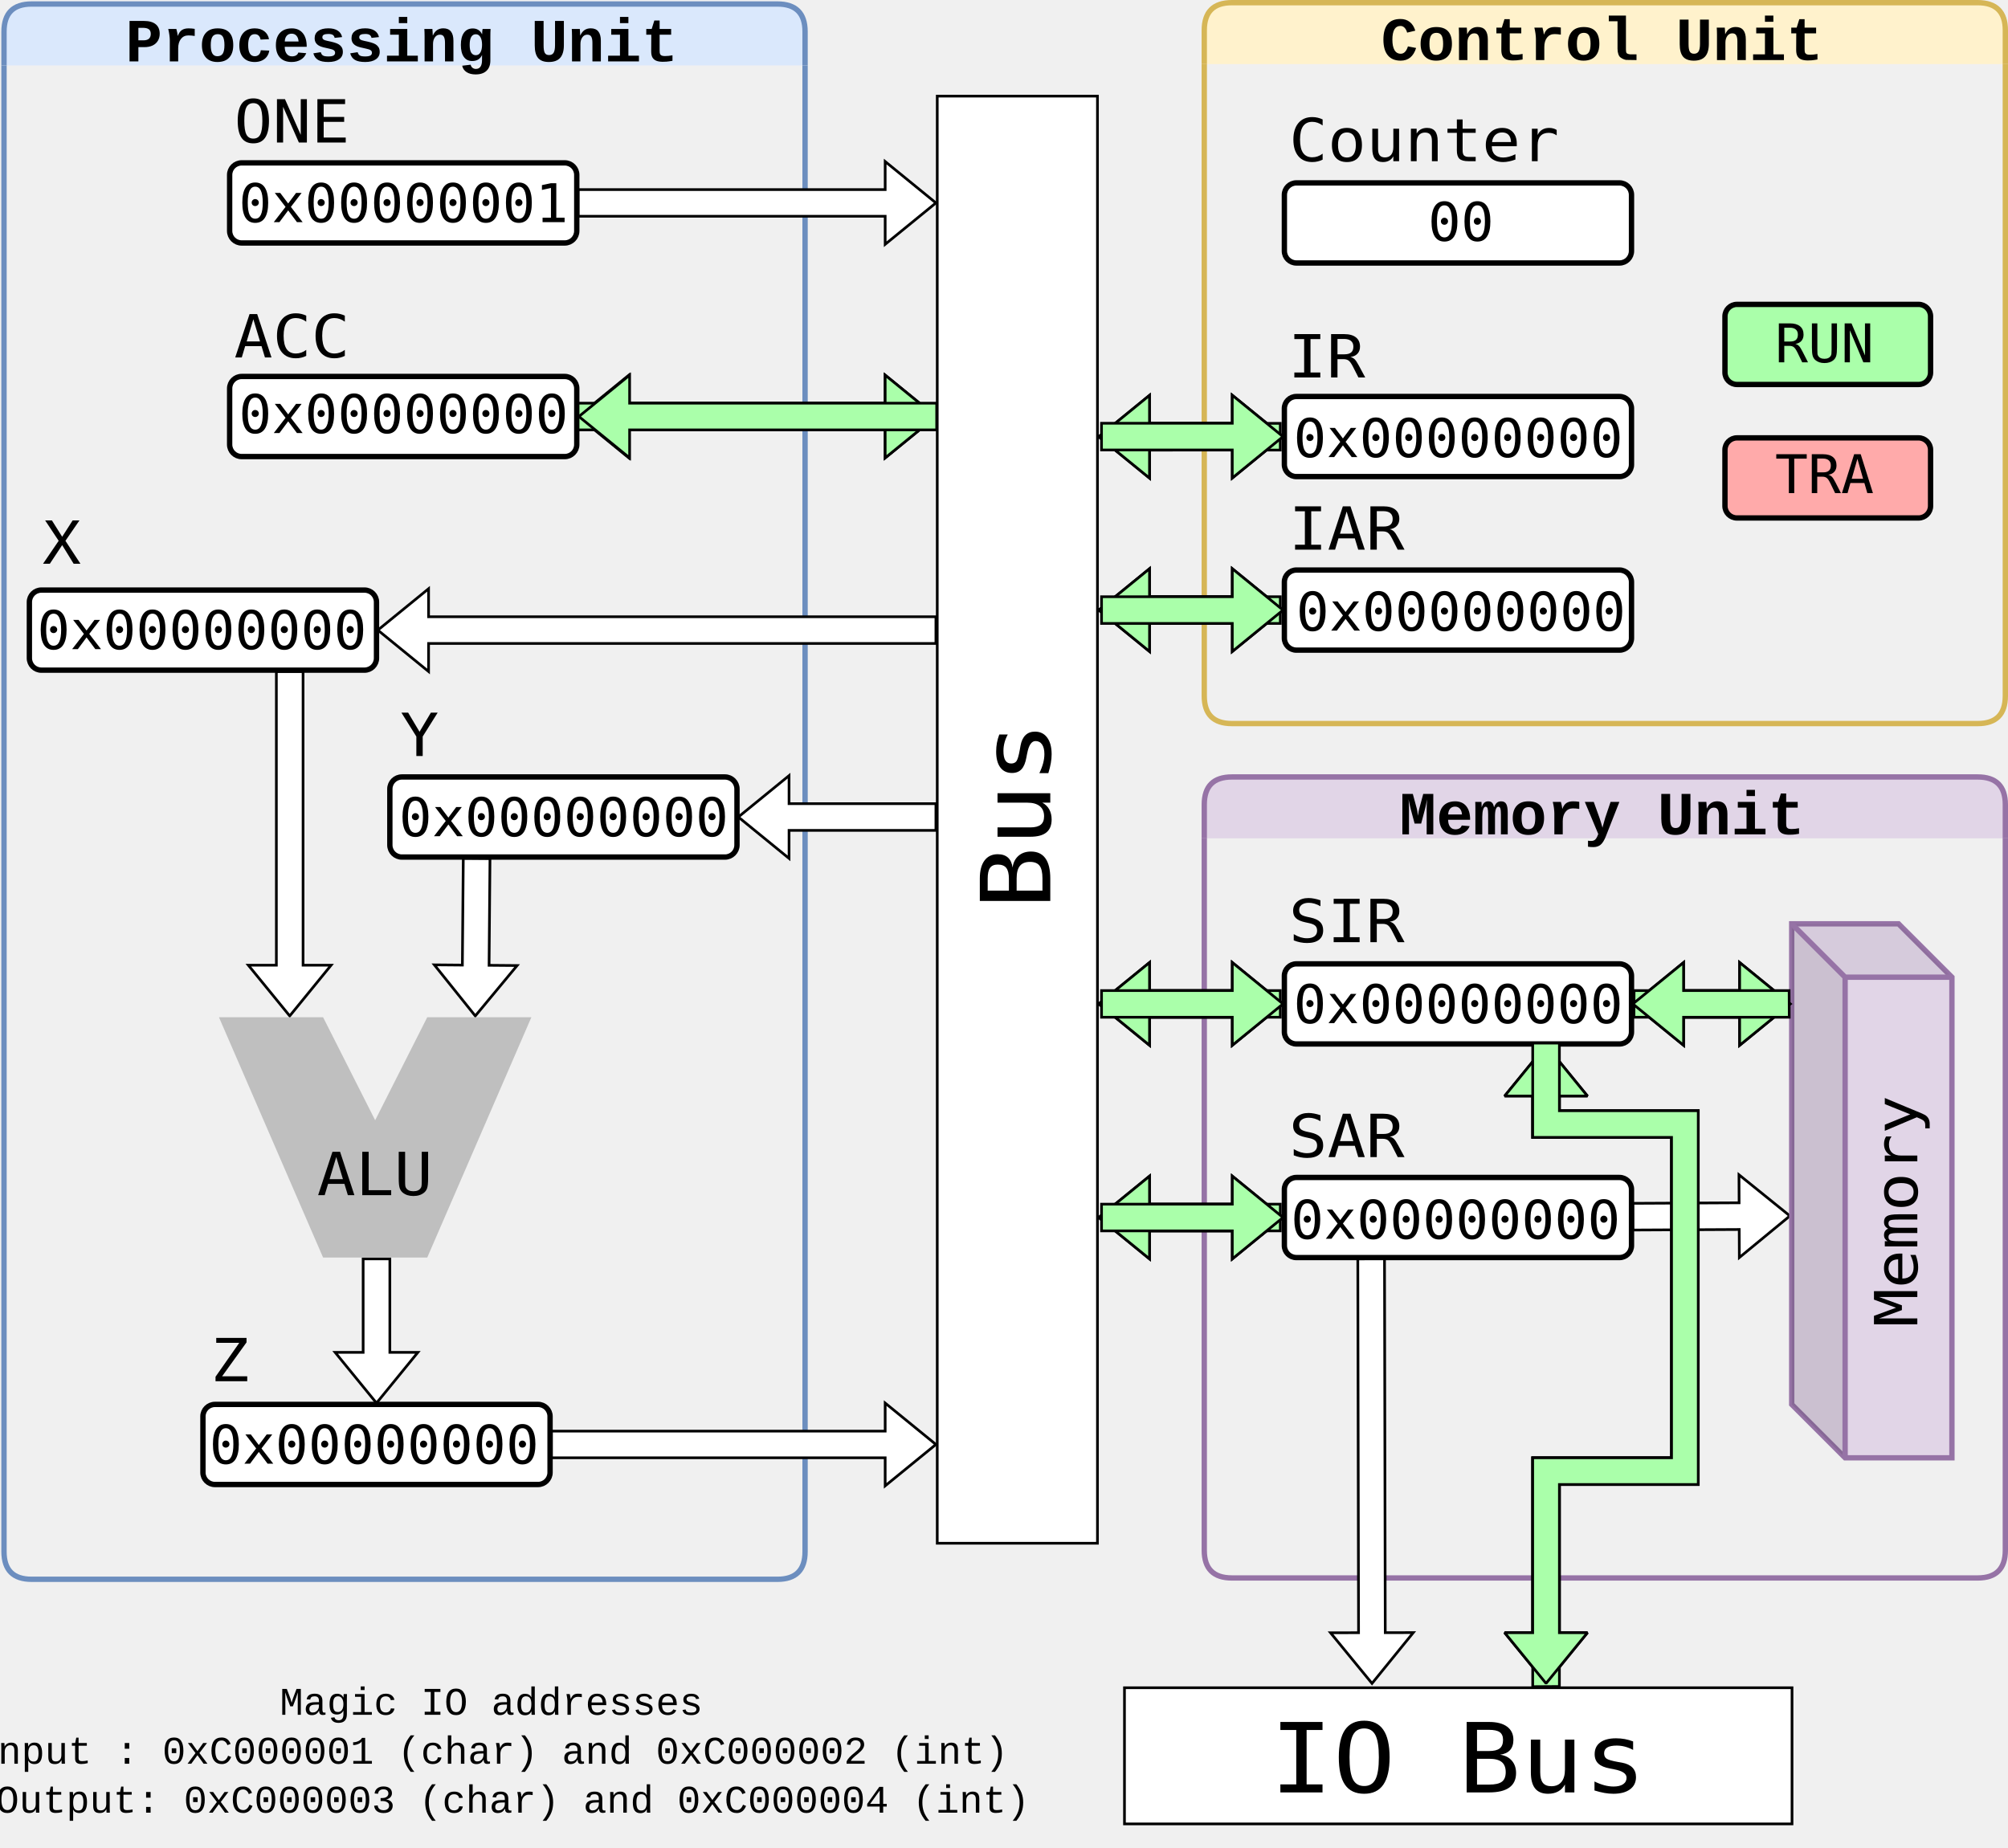
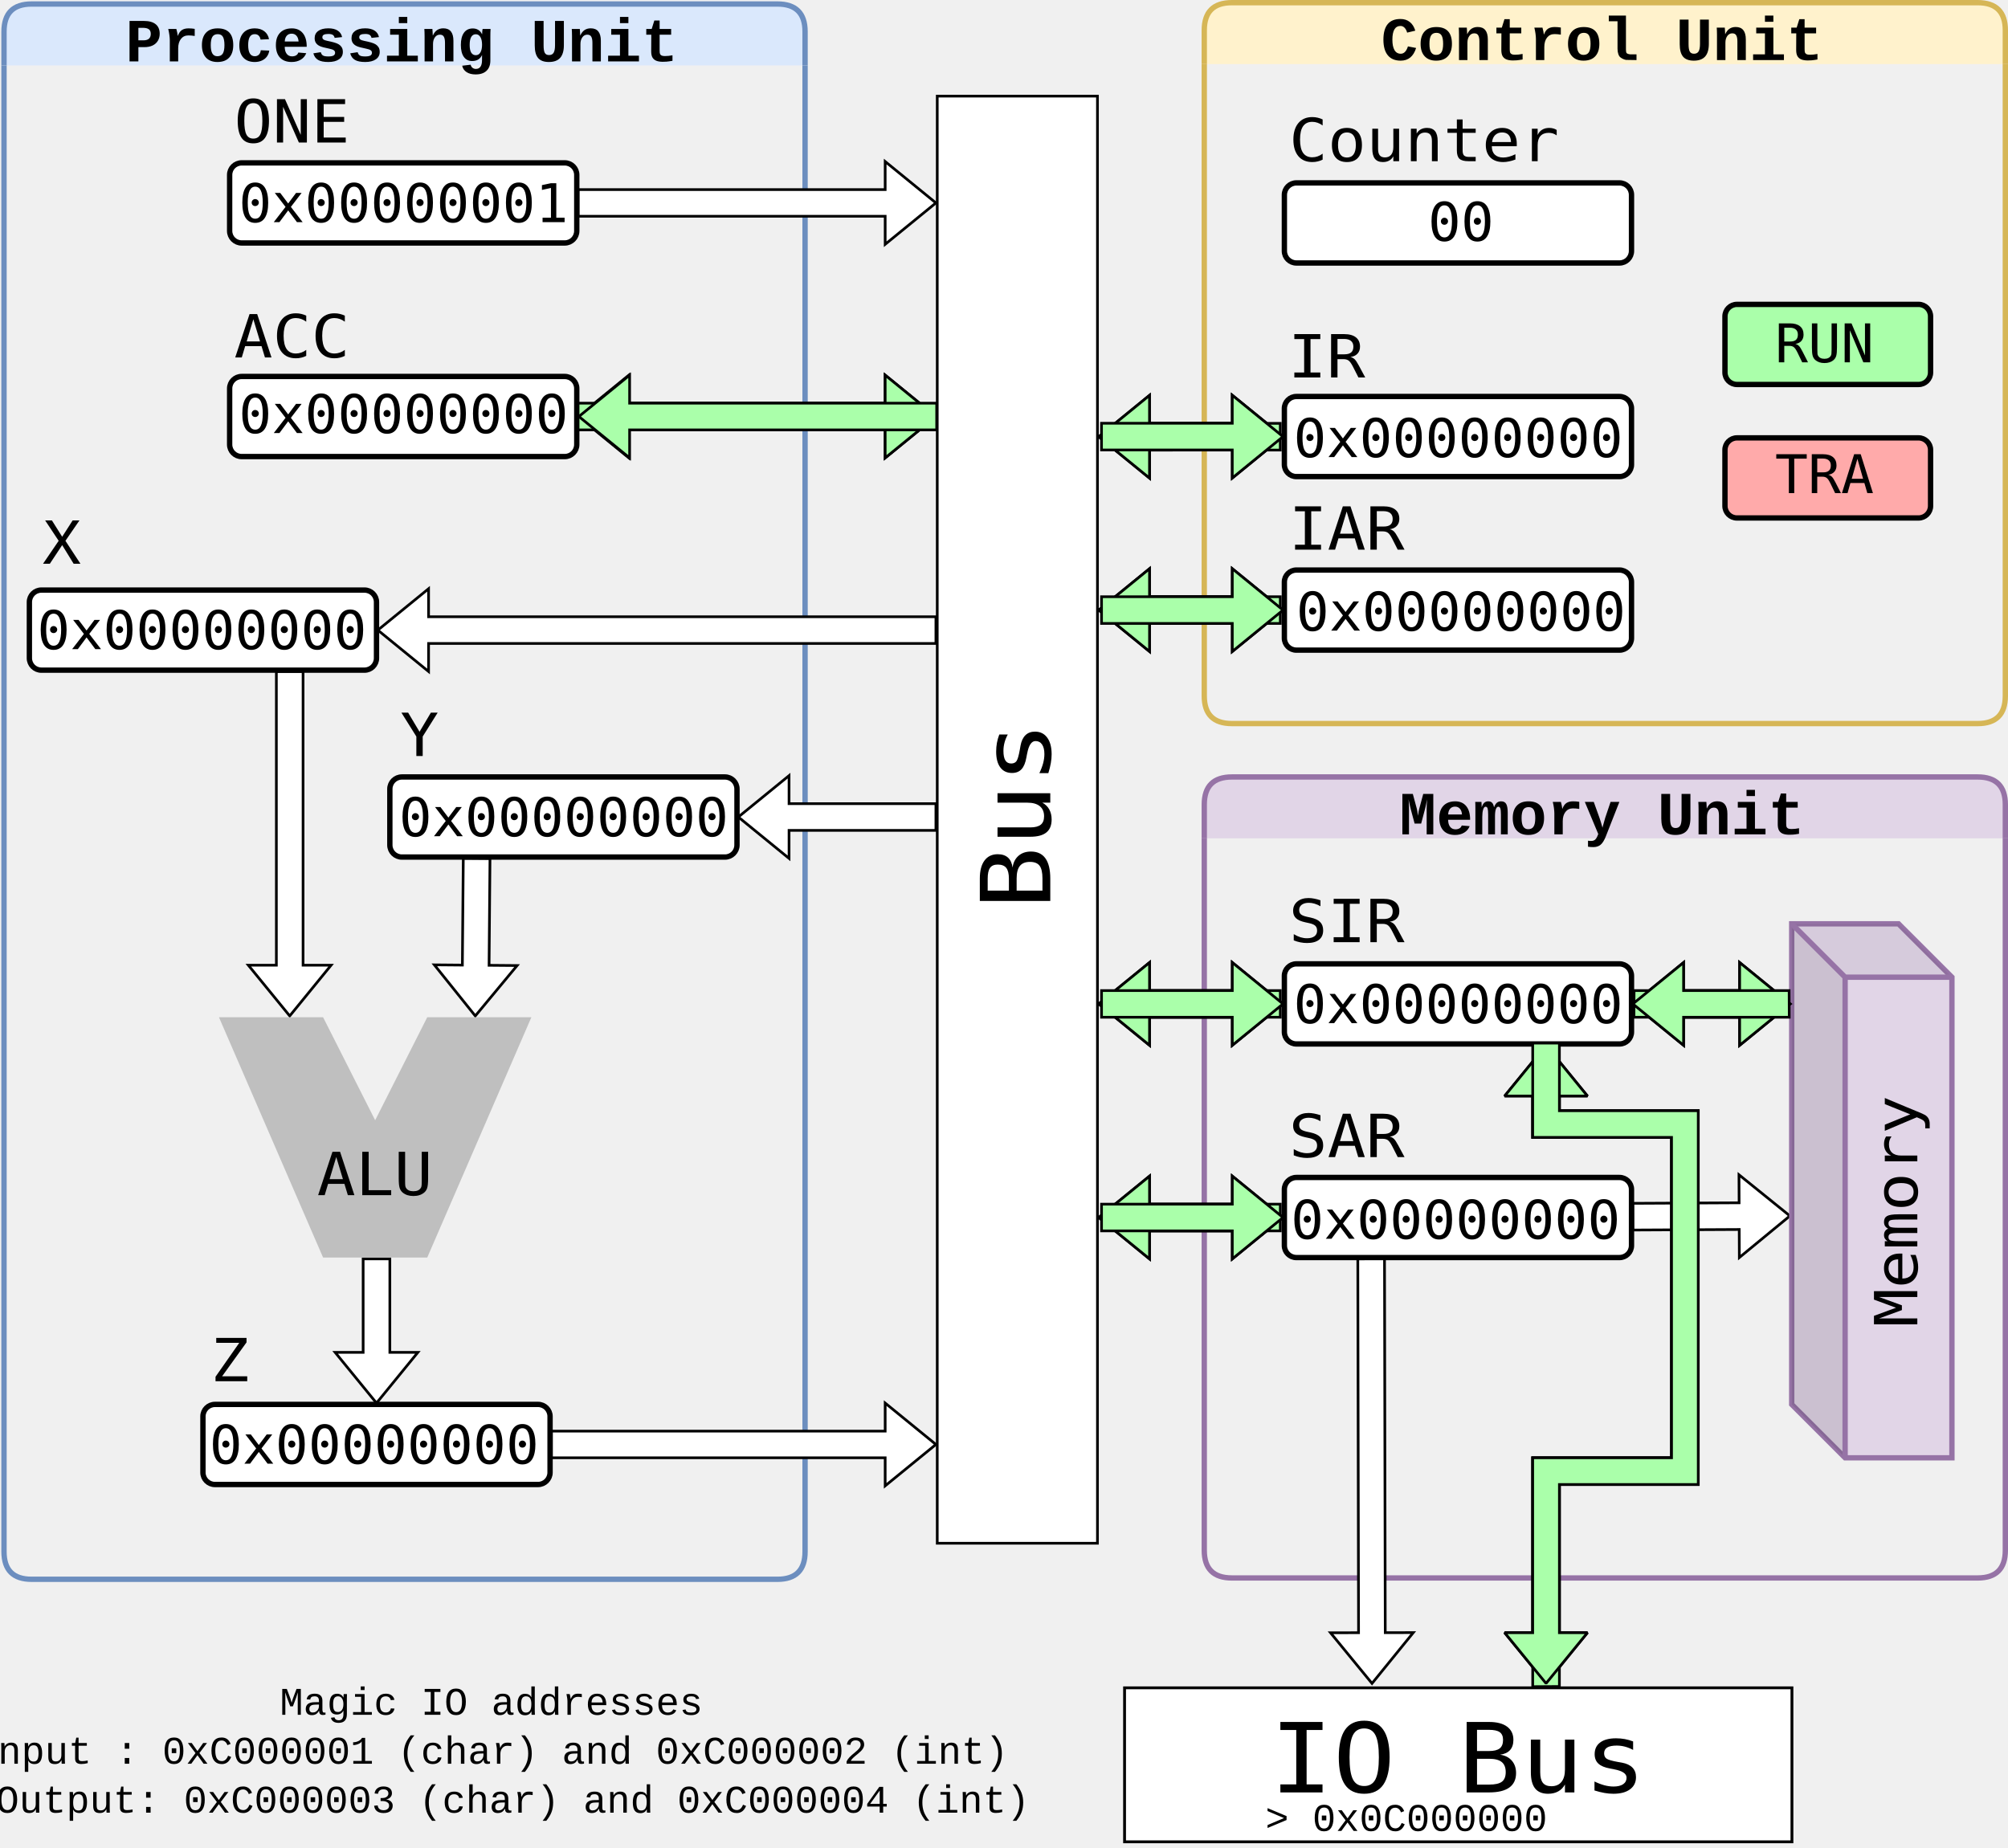
<svg xmlns="http://www.w3.org/2000/svg" width="752" height="692" viewbox="0 0 752 692" version="1.1" id="svg88">
  <defs id="defs92" />
  <style type="text/css" id="style2">
      rect.active { fill: #aaffaa; }
      rect.inactive { fill: #ffaaaa; }
    </style>
  <g class="layer" id="g86">
    <g id="cell-CFDproqTHQgINwi0UDp_-49">
      <path d="M 751,314 V 301.35 Q 751,291 740.65,291 H 461.35 Q 451,291 451,301.35 V 314" id="svg_32" stroke-miterlimit="10" style="fill:#e1d5e7;stroke:#9673a6;stroke-width:2;stroke-miterlimit:10" />
      <path d="M 451,314 V 580.65 Q 451,591 461.35,591 h 279.3 Q 751,591 751,580.65 V 314" id="svg_33" stroke-miterlimit="10" style="fill:none;stroke:#9673a6;stroke-width:2;stroke-miterlimit:10" />
      <text font-size="23" font-weight="bold" id="svg_34" x="600" y="312.5" style="font-weight:bold;font-size:23px;font-family:'Courier New';text-anchor:middle">Memory Unit</text>
    </g>
    <path d="m 630.5,381 v 10.5 l -19,-15.5 19,-15.5 V 371 h 21 v -10.5 l 19,15.5 -19,15.5 V 381 Z" id="darrow_sir_mem" stroke-miterlimit="10" style="fill:#ffffff;stroke:#000000;stroke-miterlimit:10" />
    <rect height="30" id="cell-R10DWhb0ylvKd9kn0Sop-5" rx="4.5" ry="4.5" width="130" x="481" y="361" style="fill:#ffffff;stroke:#000000;stroke-width:2" />
    <path d="m 611.52,460.69 -0.04,-10 39.82,-0.2 -0.05,-10.5 19.07,15.41 -18.93,15.59 -0.05,-10.5 z" id="arrow_sar_mem" stroke-miterlimit="10" style="fill:#ffffff;stroke:#000000;stroke-miterlimit:10" />
    <g id="cell-R10DWhb0ylvKd9kn0Sop-9">
      <path d="m 671,346 h 40 l 20,20 v 180 h -40 l -20,-20 z" id="mem_color" stroke-miterlimit="10" style="fill:#e1d5e7;stroke:#9673a6;stroke-width:2;stroke-miterlimit:10" />
      <path d="m 671,346 h 40 l 20,20 h -40 z" id="svg_36" style="fill-opacity:0.05" />
      <path d="m 671,346 20,20 v 180 l -20,-20 z" id="svg_37" style="fill-opacity:0.1" />
      <path d="M 691,546 V 366 l -20,-20 m 20,20 h 40" id="svg_38" stroke-miterlimit="10" style="fill:none;stroke:#9673a6;stroke-width:2;stroke-miterlimit:10" />
    </g>
    <rect height="30" id="cell-R10DWhb0ylvKd9kn0Sop-7" rx="4.5" ry="4.5" width="130" x="481" y="441" style="fill:#ffffff;stroke:#000000;stroke-width:2" />
    <path style="display:inline;fill:#ffffff;stroke:#000000;stroke-miterlimit:1.42" stroke-miterlimit="1.42" id="darrow_sir_iobus" d="m 574,410.5 h -10.5 l 15.5,-19 15.5,19 H 584 v 5.5 h 52 v 140 h -52 v 55.5 h 10.5 l -15.5,19 -15.5,-19 H 574 V 546 h 52 V 426 h -52 z" />
    <g id="cell-CFDproqTHQgINwi0UDp_-36">
      <path d="M 301.5,24.5 V 11.85 Q 301.5,1.5 291.15,1.5 H 11.85 Q 1.5,1.5 1.5,11.85 V 24.5" id="svg_41" stroke-miterlimit="10" style="fill:#dae8fc;stroke:#6c8ebf;stroke-width:2;stroke-miterlimit:10" />
      <path d="m 1.5,24.5 v 556.65 q 0,10.35 10.35,10.35 h 279.3 q 10.35,0 10.35,-10.35 V 24.5" id="svg_42" stroke-miterlimit="10" style="fill:none;stroke:#6c8ebf;stroke-width:2;stroke-miterlimit:10" />
      <text font-size="23" font-weight="bold" id="svg_43" x="150.5" y="23" style="font-weight:bold;font-size:23px;font-family:'Courier New';text-anchor:middle">Processing Unit</text>
    </g>
    <path d="M 216.5,81 V 71 h 115 V 60.5 l 19,15.5 -19,15.5 V 81 Z" id="arrow_one_bus" stroke-miterlimit="10" style="fill:#ffffff;stroke:#000000;stroke-miterlimit:10" />
    <rect height="30" id="cell-CFDproqTHQgINwi0UDp_-4" rx="4.5" ry="4.5" width="130" x="86" y="61" style="fill:#ffffff;stroke:#000000;stroke-width:2" />
    <path d="m 235.5,161 v 10.5 l -19,-15.5 19,-15.5 V 151 h 96 v -10.5 l 19,15.5 -19,15.5 V 161 Z" id="darrow_acc_bus" stroke-miterlimit="10" style="fill:#ffffff;stroke:#000000;stroke-miterlimit:10" />
    <rect height="30" id="cell-CFDproqTHQgINwi0UDp_-5" rx="4.5" ry="4.5" width="130" x="86" y="141" style="fill:#ffffff;stroke:#000000;stroke-width:2" />
    <path d="m 160.5,241 v 10.5 l -19,-15.5 19,-15.5 V 231 h 190 v 10 z" id="arrow_bus_x" stroke-miterlimit="10" style="fill:#ffffff;stroke:#000000;stroke-miterlimit:10" />
    <path d="m 103.5,251.5 h 10 v 110 H 124 l -15.5,19 -15.5,-19 h 10.5 z" id="arrow_x_alu" stroke-miterlimit="10" style="fill:#ffffff;stroke:#000000;stroke-miterlimit:10" />
    <rect height="30" id="cell-CFDproqTHQgINwi0UDp_-8" rx="4.5" ry="4.5" width="130" x="11" y="221" style="fill:#ffffff;stroke:#000000;stroke-width:2" />
    <path d="m 295.5,311 v 10.5 l -19,-15.5 19,-15.5 V 301 h 55 v 10 z" id="arrow_bus_y" stroke-miterlimit="10" style="fill:#ffffff;stroke:#000000;stroke-miterlimit:10" />
    <path d="m 173.5,321.46 10,0.08 -0.34,40 10.5,0.09 -15.66,18.87 -15.34,-19.13 10.5,0.09 z" id="arrow_y_alu" stroke-miterlimit="10" style="fill:#ffffff;stroke:#000000;stroke-miterlimit:10" />
    <rect height="30" id="cell-CFDproqTHQgINwi0UDp_-10" rx="4.5" ry="4.5" width="130" x="146" y="291" style="fill:#ffffff;stroke:#000000;stroke-width:2" />
    <path d="m 206.5,546 v -10 h 125 v -10.5 l 19,15.5 -19,15.5 V 546 Z" id="arrow_z_bus" stroke-miterlimit="10" style="fill:#ffffff;stroke:#000000;stroke-miterlimit:10" />
    <path d="m 146,506.5 h 10.5 l -15.5,19 -15.5,-19 H 136 v -35 h 10 z" id="arrow_alu_z" stroke-miterlimit="10" style="fill:#ffffff;stroke:#000000;stroke-miterlimit:10" />
    <rect height="30" id="cell-CFDproqTHQgINwi0UDp_-21" rx="4.5" ry="4.5" width="130" x="76" y="526" style="fill:#ffffff;stroke:#000000;stroke-width:2" />
    <g id="cell-CFDproqTHQgINwi0UDp_-37">
      <path d="M 751,24 V 11.35 Q 751,1 740.65,1 H 461.35 Q 451,1 451,11.35 V 24" id="svg_53" stroke-miterlimit="10" style="fill:#fff2cc;stroke:#d6b656;stroke-width:2;stroke-miterlimit:10" />
      <path d="M 451,24 V 260.65 Q 451,271 461.35,271 h 279.3 Q 751,271 751,260.65 V 24" id="svg_54" stroke-miterlimit="10" style="fill:none;stroke:#d6b656;stroke-width:2;stroke-miterlimit:10" />
      <text font-size="23" font-weight="bold" id="svg_55" x="600" y="22.5" style="font-weight:bold;font-size:23px;font-family:'Courier New';text-anchor:middle">Control Unit</text>
    </g>
    <rect height="30" id="cell-CFDproqTHQgINwi0UDp_-38" rx="4.5" ry="4.5" width="130" x="481" y="68.5" style="fill:#ffffff;stroke:#000000;stroke-width:2" />
    <rect height="30" id="cell-CFDproqTHQgINwi0UDp_-40" rx="4.5" ry="4.5" width="130" x="481" y="148.5" style="fill:#ffffff;stroke:#000000;stroke-width:2" />
    <g id="cell-CFDproqTHQgINwi0UDp_-42">
      <rect height="30" id="svg_56" rx="4.5" ry="4.5" width="130" x="481" y="213.5" style="fill:#ffffff;stroke:#000000;stroke-width:2" />
    </g>
    <path d="m 461.49,158.53 -0.01,-10.5 19.02,15.47 -18.98,15.53 -0.01,-10.5 -31,0.04 0.01,10.5 -19.02,-15.48 18.98,-15.52 0.01,10.5 z" id="darrow_ir_bus" stroke-miterlimit="10" style="fill:#ffffff;stroke:#000000;stroke-miterlimit:10" />
    <path d="M 461.5,223.5 V 213 l 19,15.5 -19,15.5 v -10.5 h -31 V 244 l -19,-15.5 19,-15.5 v 10.5 z" id="darrow_iar_bus" stroke-miterlimit="10" style="fill:#ffffff;stroke:#000000;stroke-miterlimit:10" />
    <path d="m 461.5,371 v -10.5 l 19,15.5 -19,15.5 V 381 h -31 v 10.5 l -19,-15.5 19,-15.5 V 371 Z" id="darrow_sir_bus" stroke-miterlimit="10" style="fill:#ffffff;stroke:#000000;stroke-miterlimit:10" />
    <path d="m 461.5,451 v -10.5 l 19,15.5 -19,15.5 V 461 h -31 v 10.5 l -19,-15.5 19,-15.5 V 451 Z" id="darrow_sar_bus" stroke-miterlimit="10" style="fill:#ffffff;stroke:#000000;stroke-miterlimit:10" />
    <path d="m 508.5,471.51 10,-0.02 0.28,140 10.5,-0.02 -15.46,19.03 -15.54,-18.97 10.5,-0.02 z" id="arrow_sar_iobus" stroke-miterlimit="10" style="fill:#ffffff;stroke:#000000;stroke-miterlimit:10" />
    <rect height="542" id="bus" stroke-linecap="null" stroke-linejoin="null" stroke-width="null" width="60" x="351" y="36" style="fill:#ffffff;stroke:#000000;stroke-dasharray:none" />
    <text font-size="39" id="svg_72" stroke-linecap="null" stroke-linejoin="null" transform="matrix(0,-1,0.927806,0,-225.849,626.489)" x="321.12" xml:space="preserve" y="667.358" style="font-size:39px;font-family:Monospace;text-anchor:middle;fill:#000000;stroke:#000000;stroke-width:0;stroke-dasharray:none">Bus</text>
    <text font-size="24" id="svg_73" stroke-linecap="null" stroke-linejoin="null" transform="matrix(1,0,0,0.927806,-45.0072,-219.856)" x="131.12" xml:space="preserve" y="794.54" style="font-size:24px;font-family:Monospace;text-anchor:middle;fill:#000000;stroke:#000000;stroke-width:0;stroke-dasharray:none">Z</text>
    <text font-size="24" id="svg_74" stroke-linecap="null" stroke-linejoin="null" transform="matrix(1,0,0,0.927806,244.001,-385.029)" x="-220.88" xml:space="preserve" y="642.569" style="font-size:24px;font-family:Monospace;text-anchor:middle;fill:#000000;stroke:#000000;stroke-width:0;stroke-dasharray:none">X</text>
    <text font-size="24" id="svg_75" stroke-linecap="null" stroke-linejoin="null" transform="matrix(1,0,0,0.927806,378.001,-313.032)" x="-220.88" xml:space="preserve" y="642.569" style="font-size:24px;font-family:Monospace;text-anchor:middle;fill:#000000;stroke:#000000;stroke-width:0;stroke-dasharray:none">Y</text>
    <text font-size="20" id="x_text" stroke-linecap="null" stroke-linejoin="null" transform="matrix(1.02491,0,0,1,-0.346439,0)" x="74.12" xml:space="preserve" y="243.125" style="font-size:20px;font-family:Monospace;text-anchor:middle;fill:#000000;stroke:#000000;stroke-width:0;stroke-dasharray:none">0x00000000</text>
    <text font-size="20" id="y_text" stroke-linecap="null" stroke-linejoin="null" transform="matrix(1.02491,0,0,1,-0.346439,0)" x="206.328" xml:space="preserve" y="313.196" style="font-size:20px;font-family:Monospace;text-anchor:middle;fill:#000000;stroke:#000000;stroke-width:0;stroke-dasharray:none">0x00000000</text>
    <text font-size="20" id="z_text" stroke-linecap="null" stroke-linejoin="null" transform="matrix(1.02491,0,0,1,-0.346439,0)" x="137.053" xml:space="preserve" y="548.196" style="font-size:20px;font-family:Monospace;text-anchor:middle;fill:#000000;stroke:#000000;stroke-width:0;stroke-dasharray:none">0x00000000</text>
    <text font-size="20" id="acc_text" stroke-linecap="null" stroke-linejoin="null" transform="matrix(1.02491,0,0,1,-0.346439,0)" x="147.786" xml:space="preserve" y="162.196" style="font-size:20px;font-family:Monospace;text-anchor:middle;fill:#000000;stroke:#000000;stroke-width:0;stroke-dasharray:none">0x00000000</text>
    <text font-size="20" id="one_text" stroke-linecap="null" stroke-linejoin="null" transform="matrix(1.02491,0,0,1,-0.346439,0)" x="147.786" xml:space="preserve" y="83.196" style="font-size:20px;font-family:Monospace;text-anchor:middle;fill:#000000;stroke:#000000;stroke-width:0;stroke-dasharray:none">0x00000001</text>
    <text font-size="20" id="counter_text" stroke-linecap="null" stroke-linejoin="null" transform="matrix(1.02491,0,0,1,-0.346439,0)" x="534.161" xml:space="preserve" y="90.196" style="font-size:20px;font-family:Monospace;text-anchor:middle;fill:#000000;stroke:#000000;stroke-width:0;stroke-dasharray:none">00</text>
    <text font-size="20" id="ir_text" stroke-linecap="null" stroke-linejoin="null" transform="matrix(1.02491,0,0,1,-0.346439,0)" x="533.186" xml:space="preserve" y="171.196" style="font-size:20px;font-family:Monospace;text-anchor:middle;fill:#000000;stroke:#000000;stroke-width:0;stroke-dasharray:none">0x00000000</text>
    <text font-size="20" id="iar_text" stroke-linecap="null" stroke-linejoin="null" transform="matrix(1.02491,0,0,1,-0.346439,0)" x="534.161" xml:space="preserve" y="236.196" style="font-size:20px;font-family:Monospace;text-anchor:middle;fill:#000000;stroke:#000000;stroke-width:0;stroke-dasharray:none">0x00000000</text>
    <text font-size="20" id="sir_text" stroke-linecap="null" stroke-linejoin="null" transform="matrix(1.02491,0,0,1,-0.346439,0)" x="533.186" xml:space="preserve" y="383.196" style="font-size:20px;font-family:Monospace;text-anchor:middle;fill:#000000;stroke:#000000;stroke-width:0;stroke-dasharray:none">0x00000000</text>
    <text font-size="20" id="sar_text" stroke-linecap="null" stroke-linejoin="null" transform="matrix(1.02491,0,0,1,-0.346439,0)" x="532.21" xml:space="preserve" y="463.954" style="font-size:20px;font-family:Monospace;text-anchor:middle;fill:#000000;stroke:#000000;stroke-width:0;stroke-dasharray:none">0x00000000</text>
-     <rect height="250" id="iobus" stroke-linecap="null" stroke-linejoin="null" stroke-width="null" transform="rotate(90,546.118,657.618)" width="51" x="520.618" y="532.618" style="fill:#ffffff;stroke:#000000;stroke-dasharray:none" />
+     <rect height="249.937" id="iobus" stroke-linecap="null" stroke-linejoin="null" transform="rotate(90)" width="57.675" x="632.149" y="-671.087" style="fill:#ffffff;stroke:#000000;stroke-width:1.063;stroke-dasharray:none" />
    <text font-size="39" id="svg_92" stroke-linecap="null" stroke-linejoin="null" transform="matrix(1,0,0,0.927806,53.9928,-261.856)" x="492.12" xml:space="preserve" y="1005.791" style="font-size:39px;font-family:Monospace;text-anchor:middle;fill:#000000;stroke:#000000;stroke-width:0;stroke-dasharray:none">IO Bus</text>
    <text font-size="24" id="svg_94" stroke-linecap="null" stroke-linejoin="null" transform="matrix(1,0,0,0.927806,654.214,-242.31)" x="-544.88" xml:space="preserve" y="405.45" style="font-size:24px;font-family:Monospace;text-anchor:middle;fill:#000000;stroke:#000000;stroke-width:0;stroke-dasharray:none">ACC</text>
    <text font-size="24" id="svg_95" stroke-linecap="null" stroke-linejoin="null" transform="matrix(1,0,0,0.927806,978.206,-22.3043)" x="-868.88" xml:space="preserve" y="81.568" style="font-size:24px;font-family:Monospace;text-anchor:middle;fill:#000000;stroke:#000000;stroke-width:0;stroke-dasharray:none">ONE</text>
    <text font-size="24" id="svg_96" stroke-linecap="null" stroke-linejoin="null" transform="matrix(1,0,0,0.927806,978.206,-22.3043)" x="-444.88" xml:space="preserve" y="89.113" style="font-size:24px;font-family:Monospace;text-anchor:middle;fill:#000000;stroke:#000000;stroke-width:0;stroke-dasharray:none">Counter</text>
    <text font-size="24" id="svg_97" stroke-linecap="null" stroke-linejoin="null" transform="matrix(1,0,0,0.927806,978.206,-22.3043)" x="-481.38" xml:space="preserve" y="176.415" style="font-size:24px;font-family:Monospace;text-anchor:middle;fill:#000000;stroke:#000000;stroke-width:0;stroke-dasharray:none">IR</text>
    <text font-size="24" id="svg_98" stroke-linecap="null" stroke-linejoin="null" transform="matrix(1,0,0,0.927806,978.206,-22.3043)" x="-473.88" xml:space="preserve" y="245.934" style="font-size:24px;font-family:Monospace;text-anchor:middle;fill:#000000;stroke:#000000;stroke-width:0;stroke-dasharray:none">IAR</text>
    <text font-size="24" id="svg_99" stroke-linecap="null" stroke-linejoin="null" transform="matrix(1,0,0,0.927806,978.206,-22.3043)" x="-473.88" xml:space="preserve" y="404.372" style="font-size:24px;font-family:Monospace;text-anchor:middle;fill:#000000;stroke:#000000;stroke-width:0;stroke-dasharray:none">SIR</text>
    <text font-size="24" id="svg_100" stroke-linecap="null" stroke-linejoin="null" transform="matrix(1,0,0,0.927806,978.206,-22.3043)" x="-473.88" xml:space="preserve" y="491.136" style="font-size:24px;font-family:Monospace;text-anchor:middle;fill:#000000;stroke:#000000;stroke-width:0;stroke-dasharray:none">SAR</text>
    <text font-size="24" id="mem_text" stroke-linecap="null" stroke-linejoin="null" transform="matrix(0,-1.038177,0.9632269,0,0,0)" x="-436.969" xml:space="preserve" y="745.453" style="font-size:23.117px;font-family:Monospace;text-anchor:middle;fill:#000000;stroke:#000000;stroke-width:0;stroke-dasharray:none">Memory</text>
    <path d="m 121,471 h 39 l 39,-90 H 160 L 140.5,419.571 121,381 H 82" id="alu_shape" style="fill:#bfbfbf;stroke:#4c4c4c;stroke-width:0;stroke-linecap:round;stroke-linejoin:round;stroke-dasharray:none" />
    <text font-size="24" id="alu_text" stroke-linecap="null" stroke-linejoin="null" transform="matrix(1,0,0,0.927806,299.261,-127.55)" x="-158.88" xml:space="preserve" y="619.935" style="font-size:24px;font-family:Monospace;text-anchor:middle;fill:#000000;stroke:#000000;stroke-width:0;stroke-dasharray:none">ALU</text>
    <rect class="active" height="30" id="run_label" rx="4.5" ry="4.5" width="77" x="646" y="114" style="fill:#aaffaa;stroke:#000000;stroke-width:2" />
    <rect class="inactive" height="30" id="tra_label" rx="4.5" ry="4.5" width="77" x="646" y="164" style="fill:#ffaaaa;stroke:#000000;stroke-width:2" />
    <text font-size="20" id="svg_47" stroke-linecap="null" stroke-linejoin="null" transform="matrix(1.02491,0,0,1,-0.346439,0)" x="667" xml:space="preserve" y="135.697" style="font-size:20px;font-family:Monospace;text-anchor:middle;fill:#000000;stroke:#000000;stroke-width:0;stroke-dasharray:none">RUN</text>
    <text font-size="20" id="svg_48" stroke-linecap="null" stroke-linejoin="null" transform="matrix(1.02491,0,0,1,-0.346439,0)" x="667" xml:space="preserve" y="184.697" style="font-size:20px;font-family:Monospace;text-anchor:middle;fill:#000000;stroke:#000000;stroke-width:0;stroke-dasharray:none">TRA</text>
    <path d="m 216.5,161 v -10 h 115 v -10.5 l 19,15.5 -19,15.5 V 161 Z" id="arrow_acc_bus" stroke-miterlimit="10" style="fill:#aaffaa;stroke:#000000;stroke-miterlimit:10" />
    <path d="m 350.791,161 v -10 h -115 v -10.5 l -19,15.5 19,15.5 V 161 Z" id="arrow_bus_acc" stroke-miterlimit="10" style="fill:#aaffaa;stroke:#000000;stroke-miterlimit:10" />
    <path style="fill:#aaffaa;stroke:#000000;stroke-miterlimit:10" d="m 430.49,168.57 v 10.5 l -19,-15.5 19,-15.5 v 10.5 h 48.974 v 10 z" id="arrow_ir_bus" stroke-miterlimit="10" />
    <path style="fill:#aaffaa;stroke:#000000;stroke-miterlimit:10" d="m 461.49,168.53 v 10.5 l 19,-15.5 -19,-15.5 v 10.5 h -48.974 v 10 z" id="arrow_bus_ir" stroke-miterlimit="10" />
    <path style="fill:#aaffaa;stroke:#000000;stroke-miterlimit:10" d="M 430.5,233.5 V 244 l -19,-15.5 19,-15.5 v 10.5 h 48.974 v 10 z" id="arrow_iar_bus" stroke-miterlimit="10" />
    <path style="fill:#aaffaa;stroke:#000000;stroke-miterlimit:10" d="M 461.5,233.5 V 244 l 19,-15.5 -19,-15.5 v 10.5 h -48.974 v 10 z" id="arrow_bus_iar" stroke-miterlimit="10" />
    <path style="fill:#aaffaa;stroke:#000000;stroke-miterlimit:10" d="m 430.5,381 v 10.5 l -19,-15.5 19,-15.5 V 371 h 48.974 v 10 z" id="arrow_sir_bus" stroke-miterlimit="10" />
    <path style="fill:#aaffaa;stroke:#000000;stroke-miterlimit:10" d="m 430.5,461 v 10.5 l -19,-15.5 19,-15.5 V 451 h 48.974 v 10 z" id="arrow_sar_bus" stroke-miterlimit="10" />
    <path style="fill:#aaffaa;stroke:#000000;stroke-miterlimit:10" d="m 461.5,381 v 10.5 l 19,-15.5 -19,-15.5 V 371 h -48.974 v 10 z" id="arrow_bus_sir" stroke-miterlimit="10" />
    <path style="fill:#aaffaa;stroke:#000000;stroke-miterlimit:10" d="m 461.5,461 v 10.5 l 19,-15.5 -19,-15.5 V 451 h -48.974 v 10 z" id="arrow_bus_sar" stroke-miterlimit="10" />
    <path style="fill:#aaffaa;stroke:#000000;stroke-miterlimit:10" d="m 651.5,381 v 10.5 l 19,-15.5 -19,-15.5 V 371 h -39.536 l -0.046,10 z" id="arrow_sir_mem" stroke-miterlimit="10" />
    <path style="fill:#aaffaa;stroke:#000000;stroke-miterlimit:10" d="m 630.5,381 v 10.5 l -19,-15.5 19,-15.5 V 371 h 39.536 l 0.046,10 z" id="arrow_mem_sir" stroke-miterlimit="10" />
    <path style="fill:#aaffaa;stroke:#000000;stroke-miterlimit:1.42" stroke-miterlimit="1.42" id="arrow_iobus_sir" d="m 574,410.5 h -10.5 l 15.5,-19 15.5,19 H 584 v 5.5 h 52 v 140 h -52 v 75.651 l -10,0.065 V 546 h 52 V 426 h -52 z" />
    <text xml:space="preserve" style="font-style:normal;font-variant:normal;font-weight:normal;font-stretch:normal;font-size:13.333px;line-height:1.25;font-family:'Courier New';-inkscape-font-specification:'Courier New, Normal';font-variant-ligatures:normal;font-variant-caps:normal;font-variant-numeric:normal;font-feature-settings:normal;text-align:center;letter-spacing:0px;word-spacing:0px;writing-mode:lr-tb;text-anchor:middle;opacity:1;fill:#000000;fill-opacity:1;stroke:none" x="212.003" y="642.239" id="text116">
      <tspan id="tspan140" x="212.003" y="642.239" style="font-style:normal;font-variant:normal;font-weight:normal;font-stretch:normal;font-size:14.667px;font-family:'Courier New';-inkscape-font-specification:'Courier New, Normal';font-variant-ligatures:normal;font-variant-caps:normal;font-variant-numeric:normal;font-feature-settings:normal;text-align:center;writing-mode:lr-tb;text-anchor:middle">Magic IO addresses</tspan>
      <tspan id="tspan142" x="212.003" y="660.572" style="font-style:normal;font-variant:normal;font-weight:normal;font-stretch:normal;font-size:14.667px;font-family:'Courier New';-inkscape-font-specification:'Courier New, Normal';font-variant-ligatures:normal;font-variant-caps:normal;font-variant-numeric:normal;font-feature-settings:normal;text-align:center;writing-mode:lr-tb;text-anchor:middle">Input : 0xC000001 (char) and 0xC000002 (int)</tspan>
      <tspan id="tspan144" x="212.003" y="678.906" style="font-style:normal;font-variant:normal;font-weight:normal;font-stretch:normal;font-size:14.667px;font-family:'Courier New';-inkscape-font-specification:'Courier New, Normal';font-variant-ligatures:normal;font-variant-caps:normal;font-variant-numeric:normal;font-feature-settings:normal;text-align:center;writing-mode:lr-tb;text-anchor:middle">Output: 0xC000003 (char) and 0xC000004 (int)</tspan>
    </text>
    <path style="fill:#aaffaa;stroke:#000000;stroke-miterlimit:1.42" stroke-miterlimit="1.42" id="arrow_sir_iobus" d="m 574,390.673 h 10 V 416 h 52 v 140 h -52 v 55.5 h 10.5 l -15.5,19 -15.5,-19 H 574 V 546 h 52 V 426 h -52 z" />
+     <text xml:space="preserve" style="font-style:normal;font-variant:normal;font-weight:normal;font-stretch:normal;font-size:13.333px;line-height:1.25;font-family:'Courier New';-inkscape-font-specification:'Courier New, Normal';font-variant-ligatures:normal;font-variant-caps:normal;font-variant-numeric:normal;font-feature-settings:normal;text-align:center;letter-spacing:0px;word-spacing:0px;writing-mode:lr-tb;text-anchor:middle;opacity:1;fill:#000000;fill-opacity:1;stroke:none" x="546.684" y="685.752" id="text116-6">
+       <tspan id="tspan144-9" x="546.684" y="685.752" style="font-style:normal;font-variant:normal;font-weight:normal;font-stretch:normal;font-size:14.667px;font-family:'Courier New';-inkscape-font-specification:'Courier New, Normal';font-variant-ligatures:normal;font-variant-caps:normal;font-variant-numeric:normal;font-feature-settings:normal;text-align:center;writing-mode:lr-tb;text-anchor:middle">&gt; 0x0C000000</tspan>
+     </text>
  </g>
</svg>
